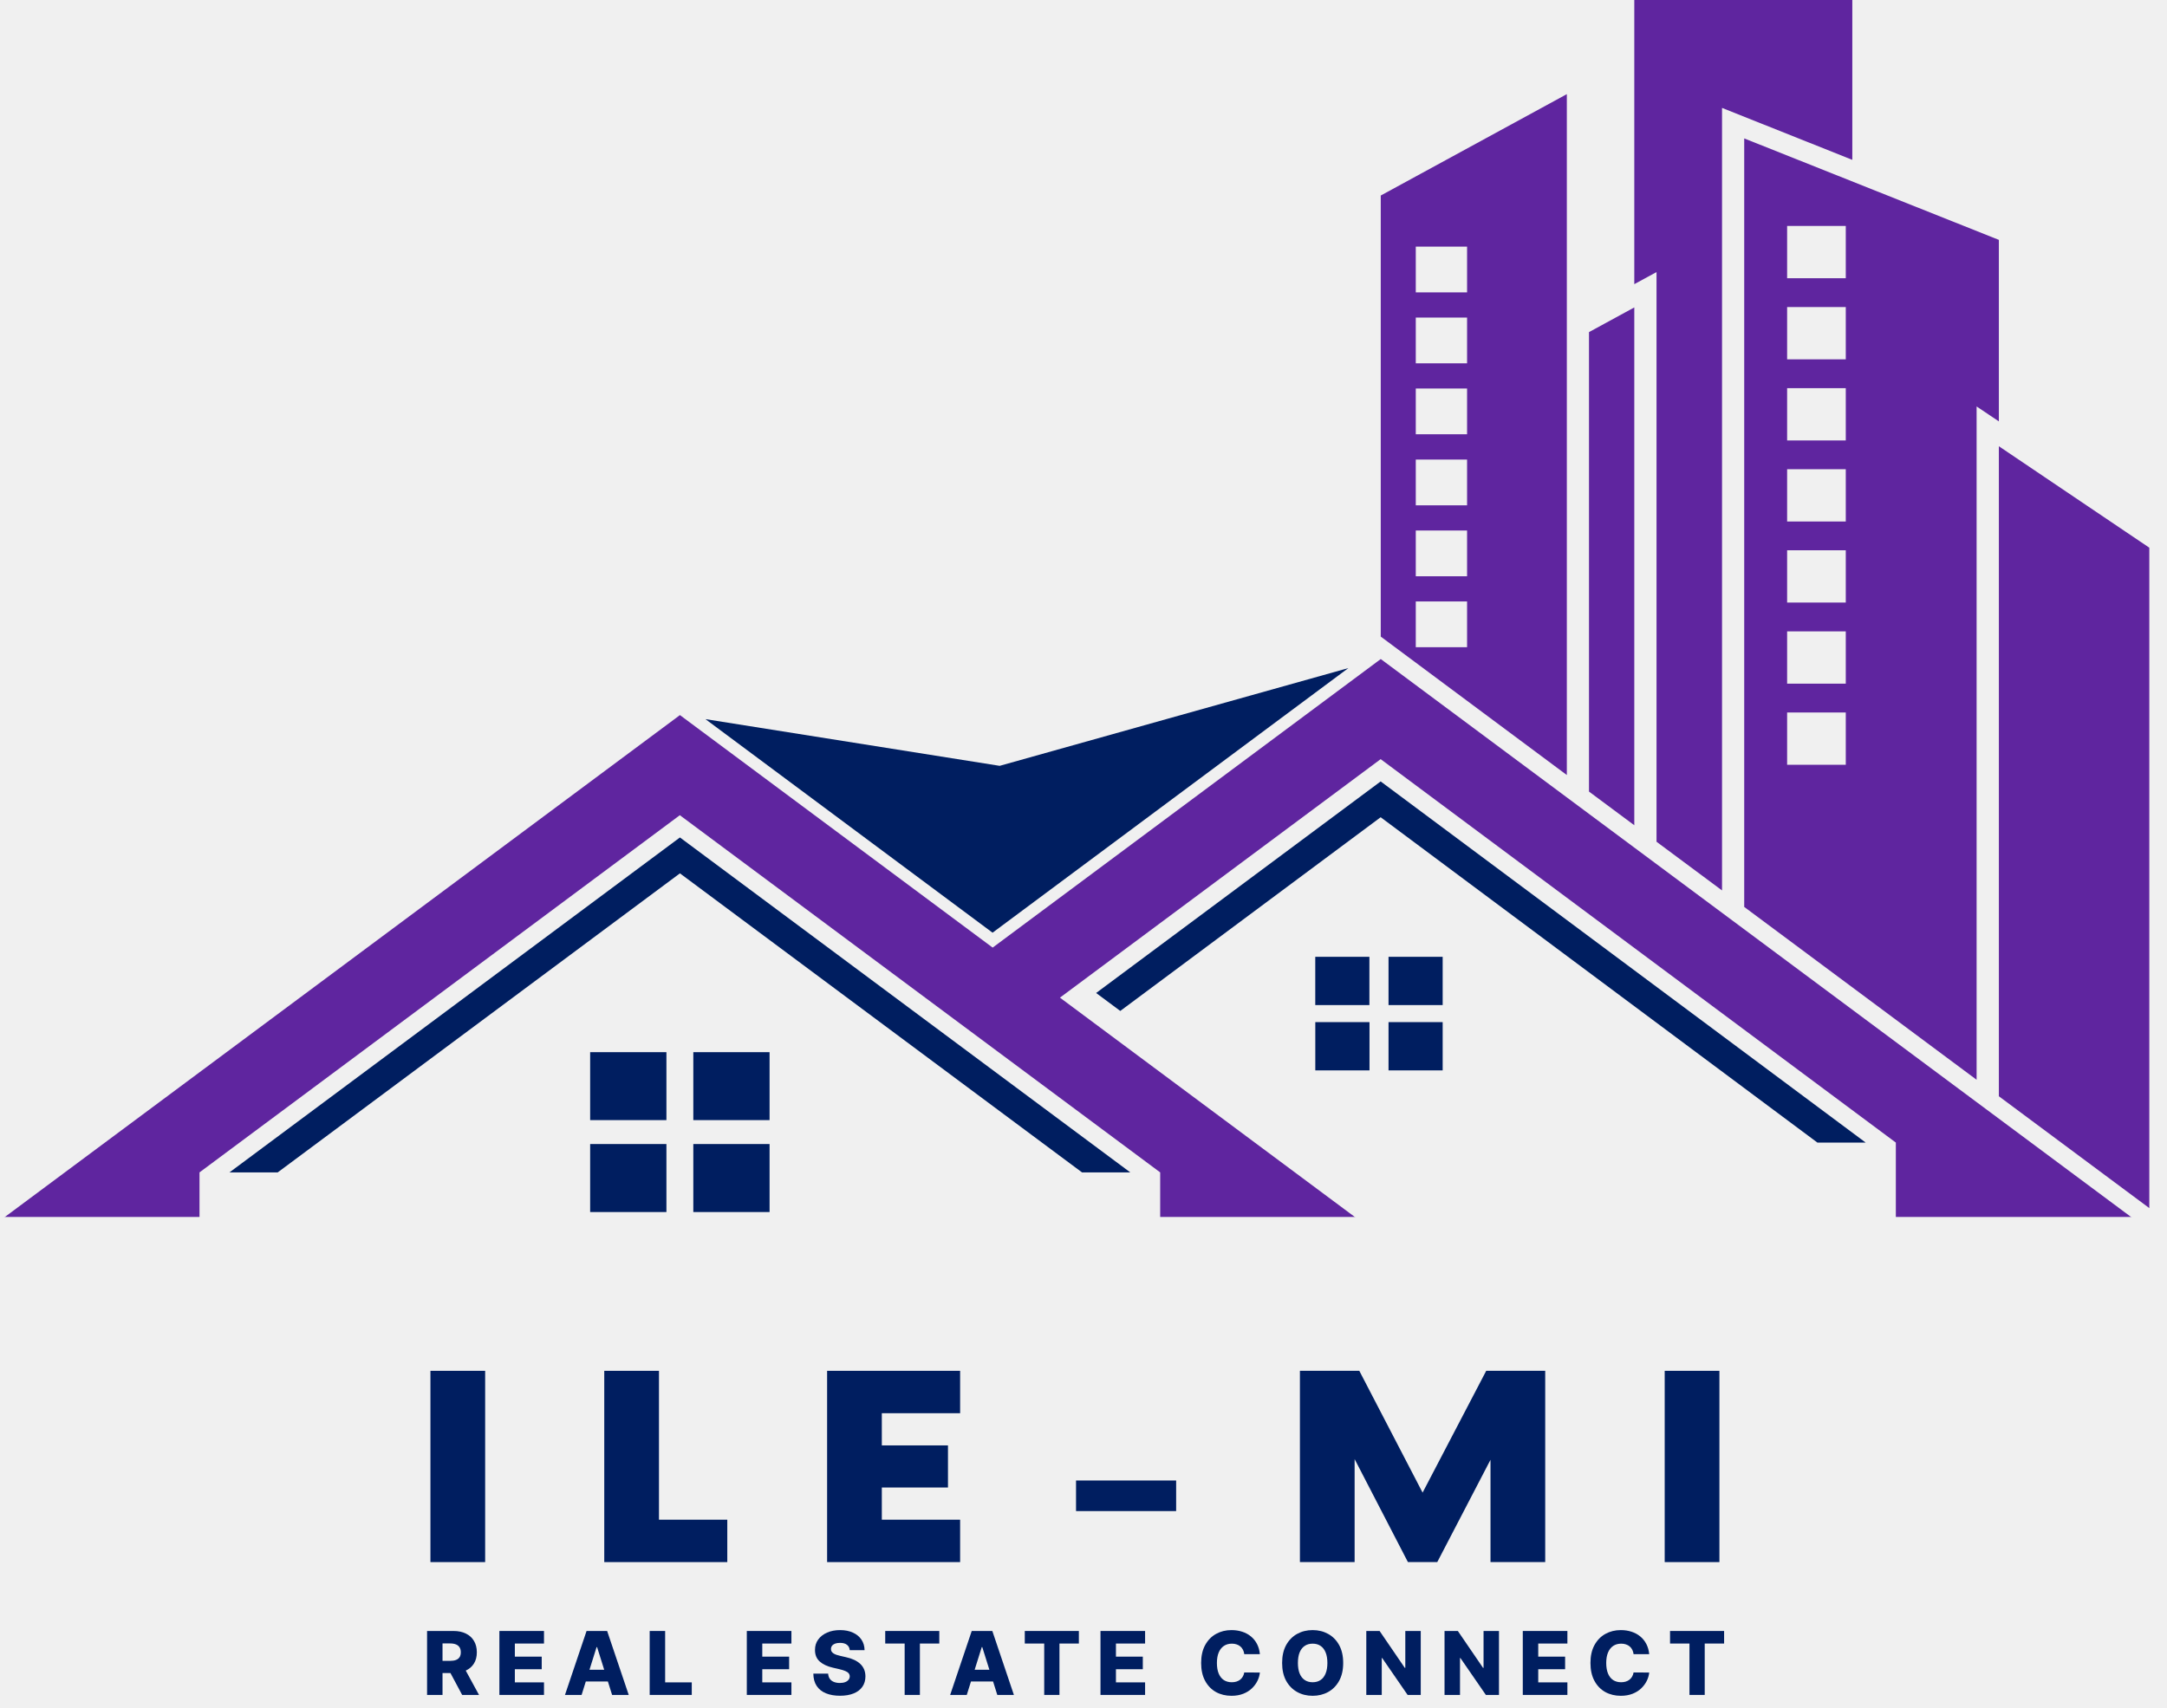
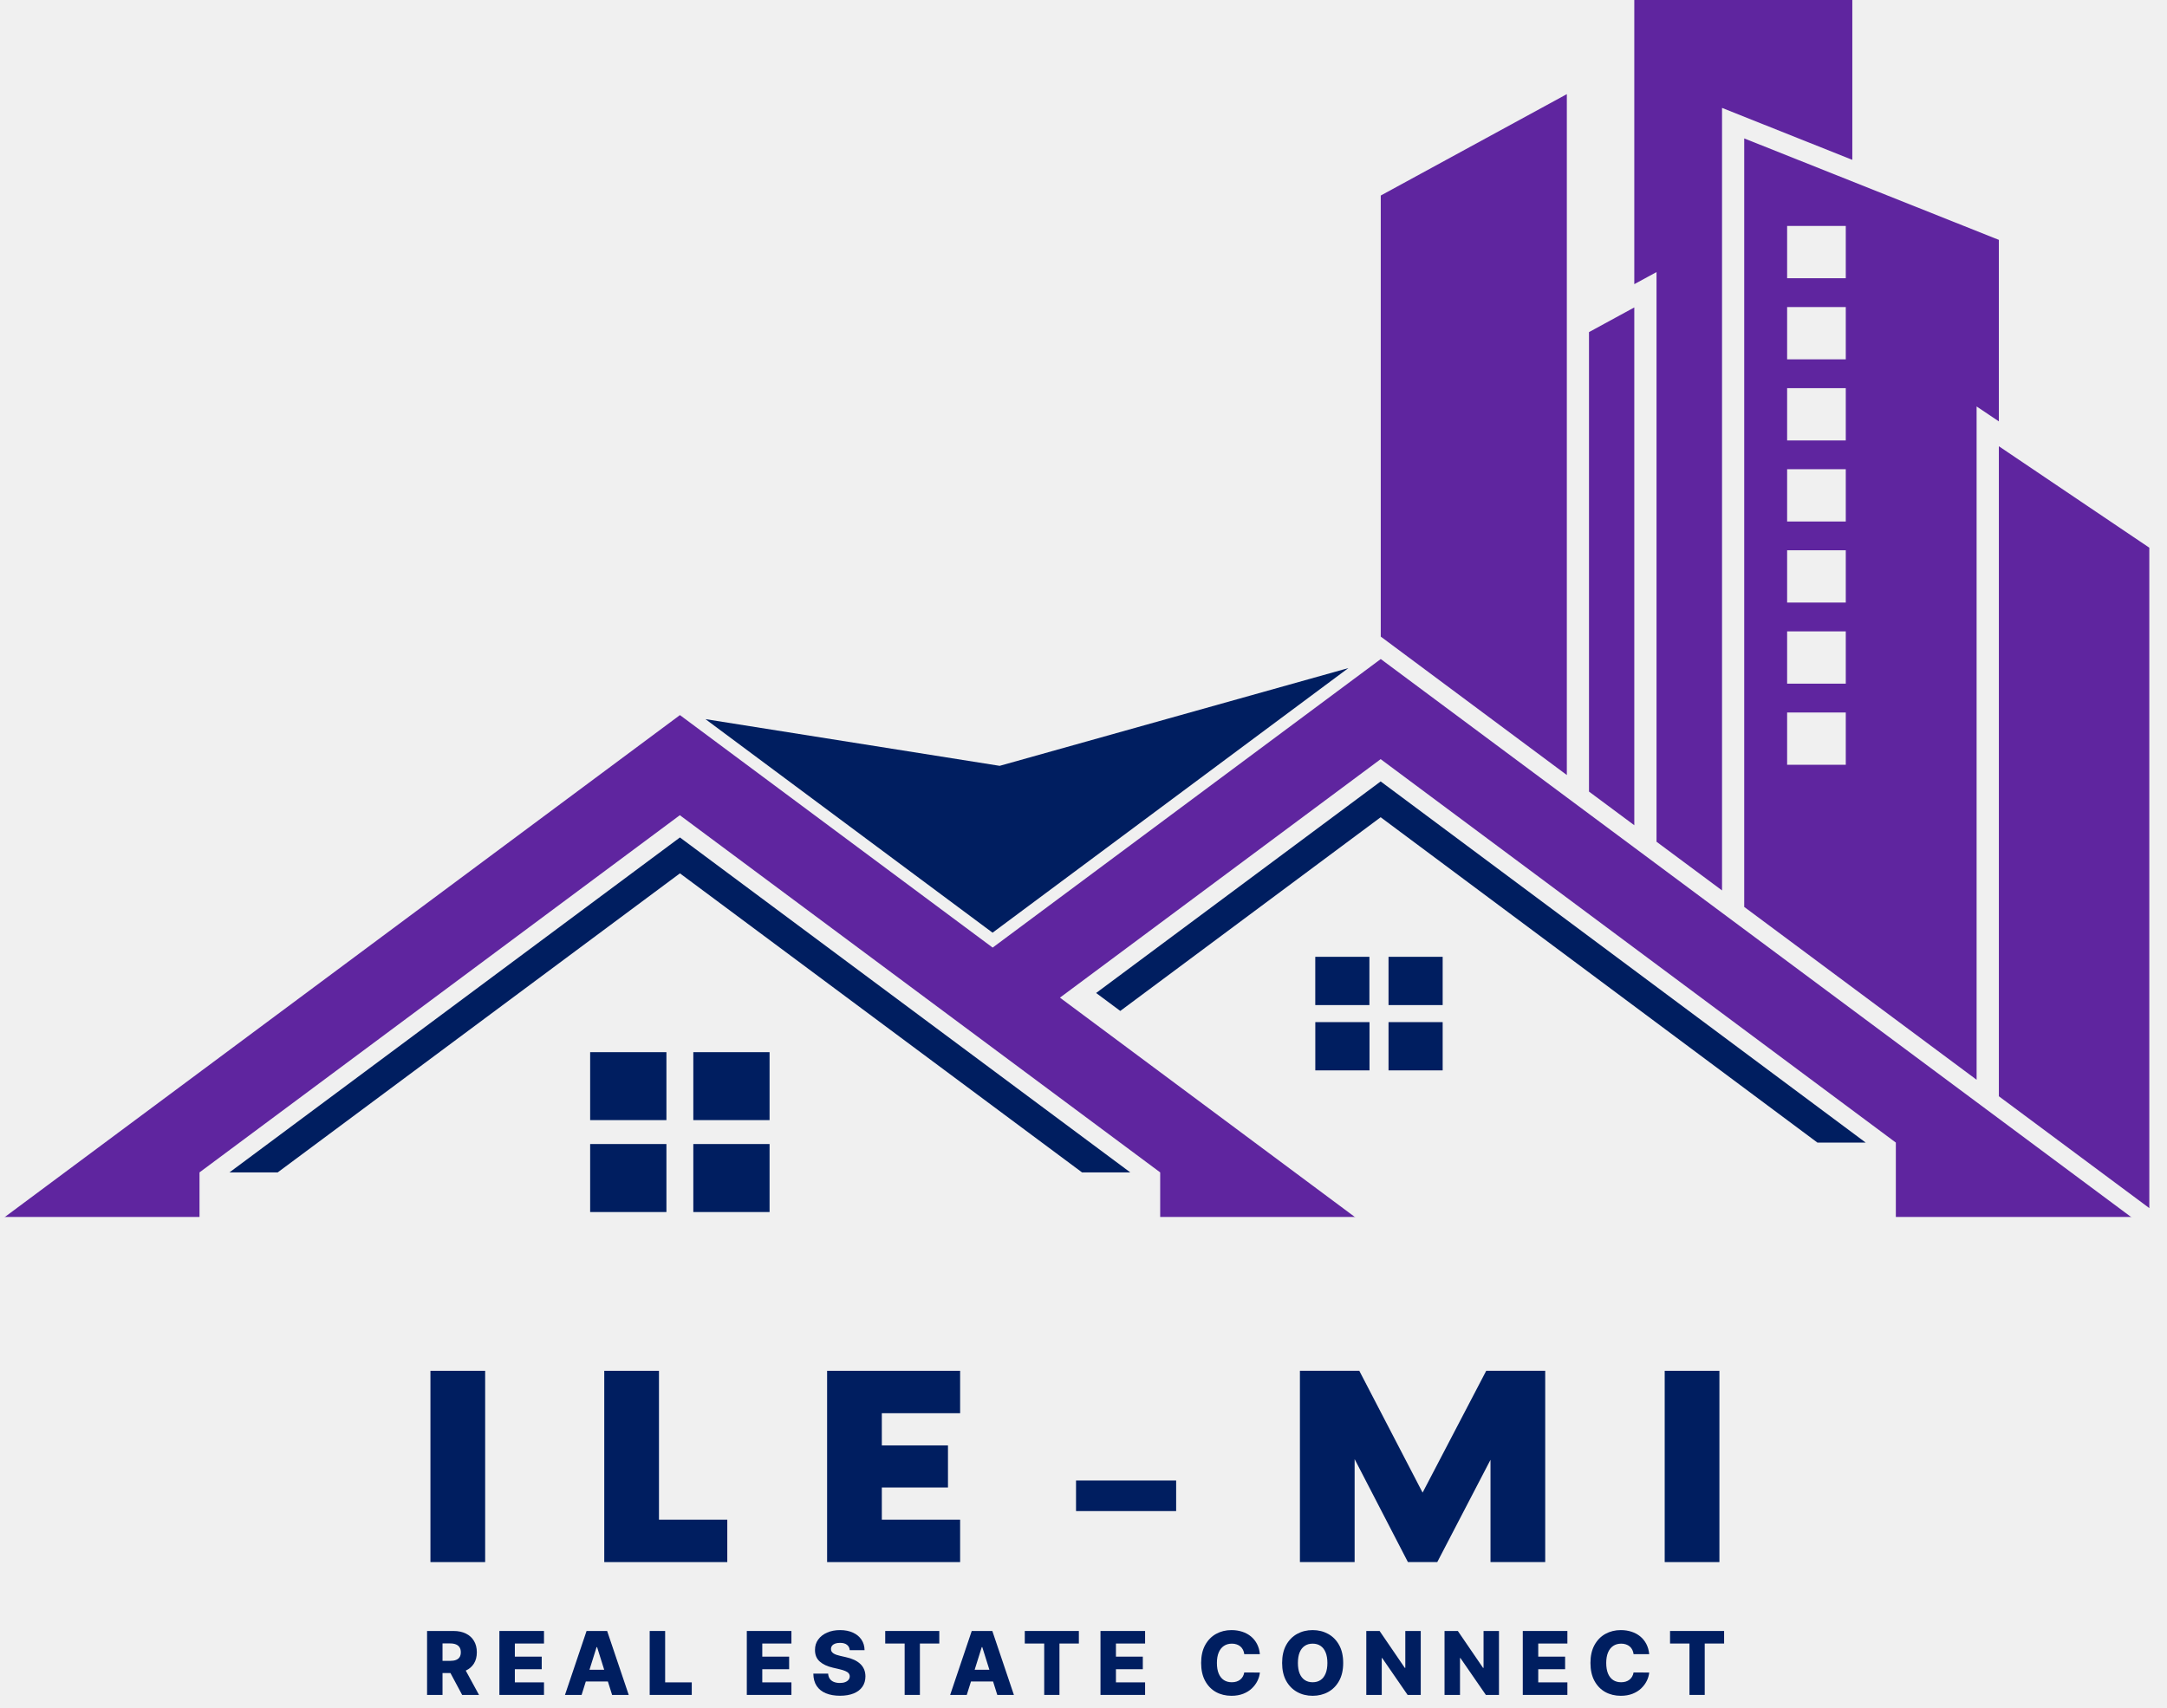
<svg xmlns="http://www.w3.org/2000/svg" width="137" height="108" viewBox="0 0 137 108" fill="none">
  <g id="Group 13969">
    <g id="Group">
      <g id="Group_2">
        <g id="Group_3">
          <path id="Vector" d="M27.213 98.784H30.672V86.688H27.213V98.784Z" fill="#001E60" />
        </g>
      </g>
    </g>
    <g id="Group_4">
      <g id="Group_5">
        <g id="Group_6">
          <path id="Vector_2" d="M41.661 96.103V86.688H38.202V98.784H45.98V96.103H41.661Z" fill="#001E60" />
        </g>
      </g>
    </g>
    <g id="Group_7">
      <g id="Group_8">
        <g id="Group_9">
          <path id="Vector_3" d="M60.7 89.369V86.688H52.291V98.784H60.7V96.103H55.75V94.067H59.932V91.405H55.75V89.369H60.7Z" fill="#001E60" />
        </g>
      </g>
    </g>
    <g id="Group_10">
      <g id="Group_11">
        <g id="Group_12">
          <path id="Vector_4" d="M68.028 95.558H74.357V93.624H68.028V95.558Z" fill="#001E60" />
        </g>
      </g>
    </g>
    <g id="Group_13">
      <g id="Group_14">
        <g id="Group_15">
          <path id="Vector_5" d="M93.96 86.688L89.938 94.39L85.937 86.688H82.182V98.784H85.641V92.272L89.011 98.784H90.865L94.231 92.314V98.784H97.69V86.688H93.96Z" fill="#001E60" />
        </g>
      </g>
    </g>
    <g id="Group_16">
      <g id="Group_17">
        <g id="Group_18">
          <path id="Vector_6" d="M105.244 98.784H108.703V86.688H105.244V98.784Z" fill="#001E60" />
        </g>
      </g>
    </g>
    <g id="Clip path group">
      <mask id="mask0_280_3219" style="mask-type:luminance" maskUnits="userSpaceOnUse" x="86" y="0" width="51" height="77">
        <g id="1fefdaac8d">
          <path id="Vector_7" d="M86.896 0H136.144V76.662H86.896V0Z" fill="white" />
        </g>
      </mask>
      <g mask="url(#mask0_280_3219)">
        <g id="Group_19">
-           <path id="Vector_8" fill-rule="evenodd" clip-rule="evenodd" d="M112.984 19.419H116.692V22.725H112.984V19.419ZM112.984 24.547H116.692V27.854H112.984V24.547ZM112.984 29.671H116.692V32.977H112.984V29.671ZM112.984 34.799H116.692V38.106H112.984V34.799ZM112.984 39.928H116.692V43.234H112.984V39.928ZM112.984 45.056H116.692V48.363H112.984V45.056ZM112.984 14.29H116.692V17.596H112.984V14.29ZM126.37 15.169L110.271 8.753V57.352L124.963 68.282V25.703L126.37 26.648V15.169ZM117.102 0C112.507 0 107.915 0 103.322 0V17.97L104.727 17.206V53.23L108.869 56.309V6.824L117.105 10.108V0H117.102ZM100.458 21.002L103.322 19.441V52.187L100.458 50.058V21.002ZM89.507 20.084H92.75V22.976H89.507V20.084ZM89.507 24.57H92.75V27.463H89.507V24.57ZM89.507 29.061H92.75V31.954H89.507V29.061ZM89.507 33.55H92.75V36.443H89.507V33.55ZM89.507 38.036H92.75V40.929H89.507V38.036ZM89.507 15.595H92.75V18.488H89.507V15.595ZM87.287 12.368L99.057 5.953V49.012L87.293 40.257V12.368H87.287ZM135.882 34.635L126.37 28.219V69.325L135.882 76.398V34.635Z" fill="#5F259F" />
+           <path id="Vector_8" fillRule="evenodd" clipRule="evenodd" d="M112.984 19.419H116.692V22.725H112.984V19.419ZM112.984 24.547H116.692V27.854H112.984V24.547ZM112.984 29.671H116.692V32.977H112.984V29.671ZM112.984 34.799H116.692V38.106H112.984V34.799ZM112.984 39.928H116.692V43.234H112.984V39.928ZM112.984 45.056H116.692V48.363H112.984V45.056ZM112.984 14.29H116.692V17.596H112.984V14.29ZM126.37 15.169L110.271 8.753V57.352L124.963 68.282V25.703L126.37 26.648V15.169ZM117.102 0C112.507 0 107.915 0 103.322 0V17.97L104.727 17.206V53.23L108.869 56.309V6.824L117.105 10.108V0H117.102ZM100.458 21.002L103.322 19.441V52.187L100.458 50.058V21.002ZM89.507 20.084H92.75V22.976H89.507V20.084ZM89.507 24.57H92.75V27.463H89.507V24.57ZM89.507 29.061H92.75V31.954H89.507V29.061ZM89.507 33.55H92.75V36.443H89.507V33.55ZM89.507 38.036H92.75V40.929H89.507V38.036ZM89.507 15.595H92.75V18.488H89.507V15.595ZM87.287 12.368L99.057 5.953V49.012L87.293 40.257V12.368H87.287ZM135.882 34.635L126.37 28.219V69.325L135.882 76.398V34.635Z" fill="#5F259F" />
        </g>
      </g>
    </g>
-     <path id="Vector_9" fill-rule="evenodd" clip-rule="evenodd" d="M44.6 45.477L63.2 48.43L85.246 42.248L62.751 58.981L44.6 45.477Z" fill="#001E60" />
+     <path id="Vector_9" fillRule="evenodd" clipRule="evenodd" d="M44.6 45.477L63.2 48.43L85.246 42.248L62.751 58.981L44.6 45.477Z" fill="#001E60" />
    <g id="Clip path group_2">
      <mask id="mask1_280_3219" style="mask-type:luminance" maskUnits="userSpaceOnUse" x="0" y="41" width="136" height="36">
        <g id="41410bae1f">
          <path id="Vector_10" d="M0 41.608H135.494V76.958H0V41.608Z" fill="white" />
        </g>
      </mask>
      <g mask="url(#mask1_280_3219)">
        <g id="Group_20">
-           <path id="Vector_11" fill-rule="evenodd" clip-rule="evenodd" d="M42.986 45.221L62.757 59.924L87.293 41.676L135.008 77.167C129.958 77.167 124.91 77.167 119.857 77.167V72.255L87.287 48.007L67.011 63.089L85.933 77.167C81.737 77.167 77.544 77.167 73.348 77.167V74.14L42.98 51.552L12.613 74.14V77.167C8.417 77.167 4.224 77.167 0.028 77.167L42.986 45.221Z" fill="#5F259F" />
+           <path id="Vector_11" fillRule="evenodd" clipRule="evenodd" d="M42.986 45.221L62.757 59.924L87.293 41.676L135.008 77.167C129.958 77.167 124.91 77.167 119.857 77.167V72.255L87.287 48.007L67.011 63.089L85.933 77.167C81.737 77.167 77.544 77.167 73.348 77.167V74.14L42.98 51.552L12.613 74.14V77.167C8.417 77.167 4.224 77.167 0.028 77.167L42.986 45.221Z" fill="#5F259F" />
        </g>
      </g>
    </g>
-     <path id="Vector_12" fill-rule="evenodd" clip-rule="evenodd" d="M42.986 52.959L71.458 74.14H68.407L42.986 55.229L17.557 74.14H14.508L42.986 52.959Z" fill="#001E60" />
-     <path id="Vector_13" fill-rule="evenodd" clip-rule="evenodd" d="M42.137 76.647H37.31V72.347H42.132V76.647H42.137ZM48.653 72.347V76.647H43.832V72.347H48.653ZM43.832 66.537H48.653V70.834H43.832V66.537ZM37.31 66.537H42.132V70.834H37.31V66.537Z" fill="#001E60" />
-     <path id="Vector_14" fill-rule="evenodd" clip-rule="evenodd" d="M87.287 49.416L117.951 72.255H114.899L87.287 51.681L70.825 63.93L69.298 62.795L87.287 49.416Z" fill="#001E60" />
-     <path id="Vector_15" fill-rule="evenodd" clip-rule="evenodd" d="M86.581 67.689H83.155V64.637H86.581V67.689ZM91.207 64.637V67.689H87.784V64.637H91.207ZM87.784 60.507H91.207V63.559H87.784V60.507ZM83.153 60.507H86.575V63.559H83.153V60.507Z" fill="#001E60" />
+     <path id="Vector_12" fillRule="evenodd" clipRule="evenodd" d="M42.986 52.959L71.458 74.14H68.407L42.986 55.229L17.557 74.14H14.508L42.986 52.959Z" fill="#001E60" />
+     <path id="Vector_13" fillRule="evenodd" clipRule="evenodd" d="M42.137 76.647H37.31V72.347H42.132V76.647H42.137ZM48.653 72.347V76.647H43.832V72.347H48.653ZM43.832 66.537H48.653V70.834H43.832V66.537ZM37.31 66.537H42.132V70.834H37.31V66.537Z" fill="#001E60" />
+     <path id="Vector_14" fillRule="evenodd" clipRule="evenodd" d="M87.287 49.416L117.951 72.255H114.899L87.287 51.681L70.825 63.93L69.298 62.795L87.287 49.416Z" fill="#001E60" />
+     <path id="Vector_15" fillRule="evenodd" clipRule="evenodd" d="M86.581 67.689H83.155V64.637H86.581V67.689ZM91.207 64.637V67.689H87.784V64.637H91.207ZM87.784 60.507H91.207V63.559H87.784V60.507ZM83.153 60.507H86.575V63.559H83.153V60.507Z" fill="#001E60" />
    <g id="REAL ESTATE CONNECT">
      <path d="M27 107.184V103.14H28.671C28.974 103.14 29.235 103.194 29.455 103.304C29.676 103.412 29.846 103.567 29.966 103.77C30.086 103.971 30.146 104.21 30.146 104.487C30.146 104.767 30.085 105.005 29.962 105.201C29.84 105.396 29.666 105.545 29.441 105.648C29.216 105.749 28.949 105.8 28.641 105.8H27.584V105.03H28.459C28.607 105.03 28.73 105.011 28.829 104.972C28.929 104.933 29.004 104.874 29.056 104.795C29.107 104.714 29.133 104.612 29.133 104.487C29.133 104.362 29.107 104.258 29.056 104.177C29.004 104.094 28.929 104.032 28.829 103.991C28.729 103.949 28.605 103.928 28.459 103.928H27.977V107.184H27ZM29.277 105.336L30.284 107.184H29.218L28.23 105.336H29.277Z" fill="#001E60" />
      <path d="M31.572 107.184V103.14H34.392V103.934H32.549V104.763H34.248V105.559H32.549V106.39H34.392V107.184H31.572Z" fill="#001E60" />
      <path d="M36.769 107.184H35.718L37.083 103.14H38.384L39.749 107.184H38.698L37.748 104.159H37.717L36.769 107.184ZM36.629 105.592H38.825V106.335H36.629V105.592Z" fill="#001E60" />
      <path d="M41.074 107.184V103.14H42.051V106.39H43.734V107.184H41.074Z" fill="#001E60" />
      <path d="M47.214 107.184V103.14H50.034V103.934H48.192V104.763H49.89V105.559H48.192V106.39H50.034V107.184H47.214Z" fill="#001E60" />
      <path d="M53.722 104.352C53.709 104.207 53.651 104.095 53.547 104.015C53.444 103.933 53.297 103.892 53.106 103.892C52.98 103.892 52.875 103.909 52.79 103.942C52.706 103.974 52.643 104.02 52.601 104.078C52.559 104.134 52.537 104.2 52.536 104.273C52.533 104.334 52.545 104.387 52.571 104.433C52.599 104.479 52.638 104.52 52.69 104.556C52.742 104.59 52.806 104.62 52.879 104.647C52.953 104.673 53.036 104.696 53.128 104.716L53.476 104.795C53.676 104.838 53.852 104.896 54.005 104.968C54.159 105.041 54.288 105.127 54.392 105.227C54.497 105.327 54.577 105.442 54.631 105.573C54.685 105.703 54.712 105.849 54.714 106.011C54.712 106.267 54.648 106.486 54.52 106.669C54.393 106.852 54.209 106.992 53.969 107.089C53.731 107.187 53.443 107.236 53.106 107.236C52.768 107.236 52.473 107.185 52.222 107.083C51.97 106.982 51.775 106.828 51.635 106.621C51.495 106.415 51.424 106.153 51.42 105.837H52.356C52.364 105.968 52.399 106.076 52.461 106.163C52.522 106.25 52.607 106.316 52.715 106.361C52.825 106.405 52.951 106.428 53.094 106.428C53.226 106.428 53.338 106.41 53.43 106.375C53.524 106.339 53.595 106.29 53.645 106.226C53.696 106.163 53.721 106.091 53.722 106.009C53.721 105.933 53.697 105.868 53.651 105.814C53.605 105.758 53.534 105.711 53.438 105.671C53.343 105.631 53.222 105.593 53.075 105.559L52.652 105.46C52.302 105.38 52.026 105.25 51.825 105.071C51.623 104.891 51.523 104.647 51.525 104.34C51.523 104.09 51.59 103.871 51.726 103.683C51.861 103.495 52.049 103.348 52.289 103.242C52.528 103.137 52.801 103.084 53.108 103.084C53.422 103.084 53.694 103.138 53.924 103.244C54.156 103.35 54.335 103.498 54.463 103.689C54.591 103.88 54.656 104.101 54.658 104.352H53.722Z" fill="#001E60" />
      <path d="M55.965 103.934V103.14H59.383V103.934H58.157V107.184H57.193V103.934H55.965Z" fill="#001E60" />
      <path d="M61.12 107.184H60.07L61.434 103.14H62.736L64.1 107.184H63.05L62.1 104.159H62.068L61.12 107.184ZM60.98 105.592H63.176V106.335H60.98V105.592Z" fill="#001E60" />
      <path d="M64.788 103.934V103.14H68.207V103.934H66.98V107.184H66.016V103.934H64.788Z" fill="#001E60" />
      <path d="M69.574 107.184V103.14H72.394V103.934H70.551V104.763H72.25V105.559H70.551V106.39H72.394V107.184H69.574Z" fill="#001E60" />
      <path d="M79.651 104.605H78.664C78.651 104.504 78.624 104.412 78.583 104.331C78.542 104.249 78.488 104.179 78.421 104.121C78.354 104.063 78.274 104.019 78.182 103.989C78.091 103.957 77.991 103.942 77.88 103.942C77.684 103.942 77.515 103.99 77.373 104.086C77.232 104.182 77.123 104.321 77.047 104.502C76.972 104.684 76.934 104.904 76.934 105.162C76.934 105.431 76.972 105.656 77.049 105.837C77.126 106.018 77.235 106.154 77.375 106.246C77.515 106.337 77.682 106.382 77.874 106.382C77.982 106.382 78.08 106.369 78.168 106.341C78.258 106.313 78.336 106.273 78.403 106.22C78.472 106.167 78.528 106.101 78.571 106.025C78.616 105.947 78.647 105.86 78.664 105.762L79.651 105.768C79.634 105.947 79.582 106.124 79.496 106.298C79.41 106.471 79.292 106.63 79.142 106.773C78.992 106.916 78.809 107.029 78.593 107.113C78.378 107.197 78.132 107.239 77.855 107.239C77.488 107.239 77.161 107.159 76.871 106.999C76.583 106.837 76.355 106.601 76.188 106.292C76.02 105.982 75.937 105.606 75.937 105.162C75.937 104.717 76.022 104.34 76.192 104.03C76.362 103.721 76.591 103.486 76.881 103.325C77.171 103.165 77.495 103.084 77.855 103.084C78.099 103.084 78.326 103.119 78.534 103.187C78.742 103.254 78.925 103.353 79.083 103.483C79.241 103.612 79.369 103.771 79.468 103.959C79.567 104.148 79.628 104.363 79.651 104.605Z" fill="#001E60" />
      <path d="M84.918 105.162C84.918 105.607 84.832 105.984 84.661 106.294C84.49 106.603 84.258 106.838 83.966 106.999C83.675 107.159 83.349 107.239 82.987 107.239C82.623 107.239 82.296 107.159 82.005 106.997C81.714 106.835 81.483 106.6 81.312 106.292C81.142 105.982 81.057 105.606 81.057 105.162C81.057 104.717 81.142 104.34 81.312 104.03C81.483 103.721 81.714 103.486 82.005 103.325C82.296 103.165 82.623 103.084 82.987 103.084C83.349 103.084 83.675 103.165 83.966 103.325C84.258 103.486 84.49 103.721 84.661 104.03C84.832 104.34 84.918 104.717 84.918 105.162ZM83.919 105.162C83.919 104.899 83.881 104.676 83.806 104.494C83.732 104.313 83.626 104.175 83.486 104.082C83.348 103.988 83.181 103.942 82.987 103.942C82.793 103.942 82.626 103.988 82.487 104.082C82.347 104.175 82.24 104.313 82.165 104.494C82.091 104.676 82.055 104.899 82.055 105.162C82.055 105.425 82.091 105.648 82.165 105.829C82.24 106.011 82.347 106.149 82.487 106.242C82.626 106.336 82.793 106.382 82.987 106.382C83.181 106.382 83.348 106.336 83.486 106.242C83.626 106.149 83.732 106.011 83.806 105.829C83.881 105.648 83.919 105.425 83.919 105.162Z" fill="#001E60" />
      <path d="M89.821 103.14V107.184H88.991L87.382 104.85H87.356V107.184H86.379V103.14H87.22L88.811 105.47H88.845V103.14H89.821Z" fill="#001E60" />
      <path d="M94.767 103.14V107.184H93.938L92.328 104.85H92.303V107.184H91.325V103.14H92.166L93.758 105.47H93.792V103.14H94.767Z" fill="#001E60" />
      <path d="M96.272 107.184V103.14H99.092V103.934H97.249V104.763H98.948V105.559H97.249V106.39H99.092V107.184H96.272Z" fill="#001E60" />
      <path d="M104.265 104.605H103.277C103.264 104.504 103.237 104.412 103.196 104.331C103.156 104.249 103.102 104.179 103.034 104.121C102.967 104.063 102.888 104.019 102.796 103.989C102.705 103.957 102.604 103.942 102.493 103.942C102.297 103.942 102.128 103.99 101.986 104.086C101.845 104.182 101.736 104.321 101.66 104.502C101.585 104.684 101.547 104.904 101.547 105.162C101.547 105.431 101.586 105.656 101.662 105.837C101.74 106.018 101.848 106.154 101.988 106.246C102.129 106.337 102.295 106.382 102.487 106.382C102.595 106.382 102.693 106.369 102.782 106.341C102.871 106.313 102.95 106.273 103.017 106.22C103.085 106.167 103.141 106.101 103.185 106.025C103.229 105.947 103.26 105.86 103.277 105.762L104.265 105.768C104.248 105.947 104.196 106.124 104.109 106.298C104.023 106.471 103.905 106.63 103.755 106.773C103.605 106.916 103.422 107.029 103.206 107.113C102.992 107.197 102.745 107.239 102.468 107.239C102.102 107.239 101.774 107.159 101.484 106.999C101.196 106.837 100.968 106.601 100.801 106.292C100.634 105.982 100.55 105.606 100.55 105.162C100.55 104.717 100.635 104.34 100.805 104.03C100.975 103.721 101.204 103.486 101.494 103.325C101.784 103.165 102.108 103.084 102.468 103.084C102.713 103.084 102.939 103.119 103.147 103.187C103.355 103.254 103.538 103.353 103.696 103.483C103.854 103.612 103.982 103.771 104.081 103.959C104.18 104.148 104.241 104.363 104.265 104.605Z" fill="#001E60" />
      <path d="M105.582 103.934V103.14H109V103.934H107.774V107.184H106.81V103.934H105.582Z" fill="#001E60" />
    </g>
  </g>
</svg>
